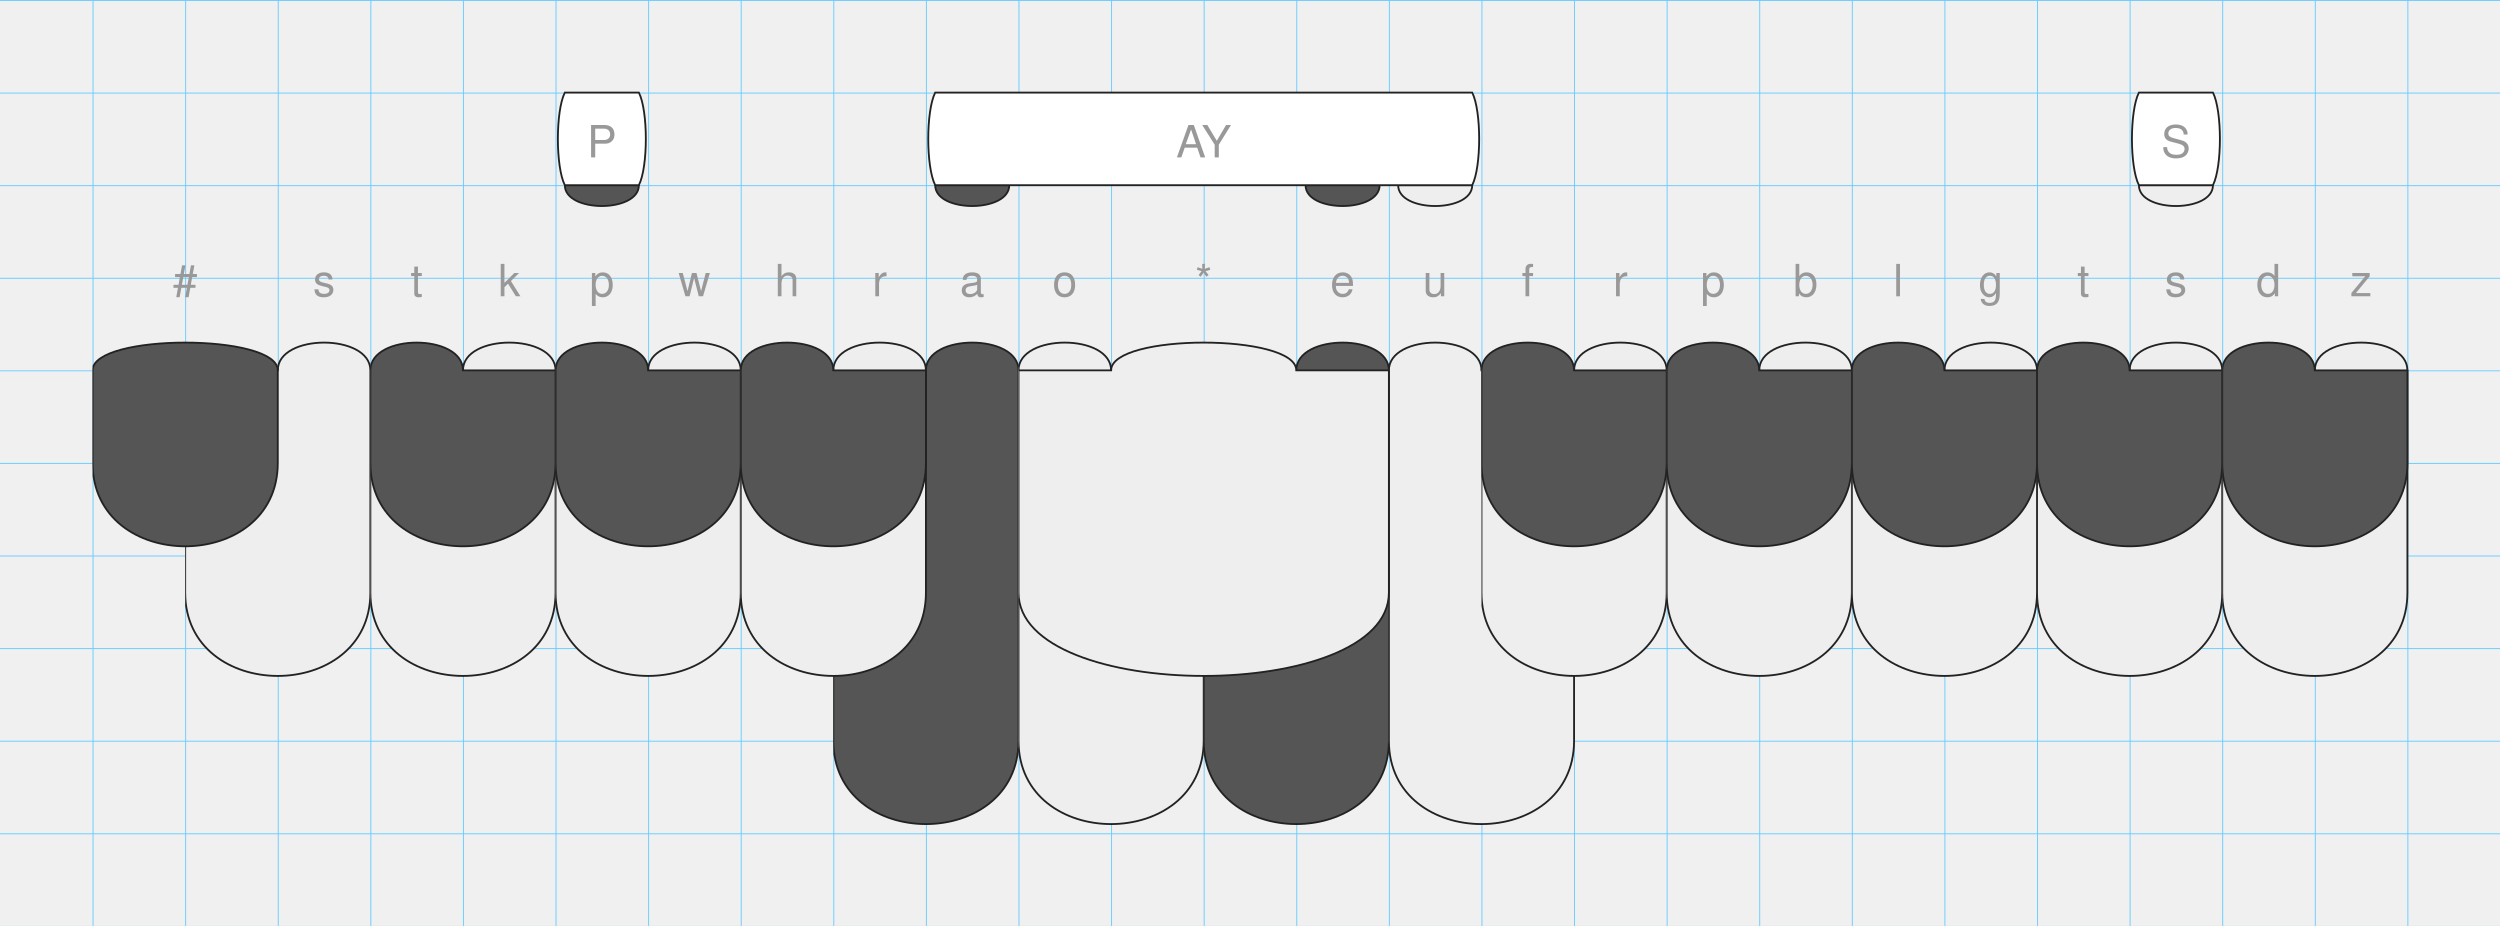
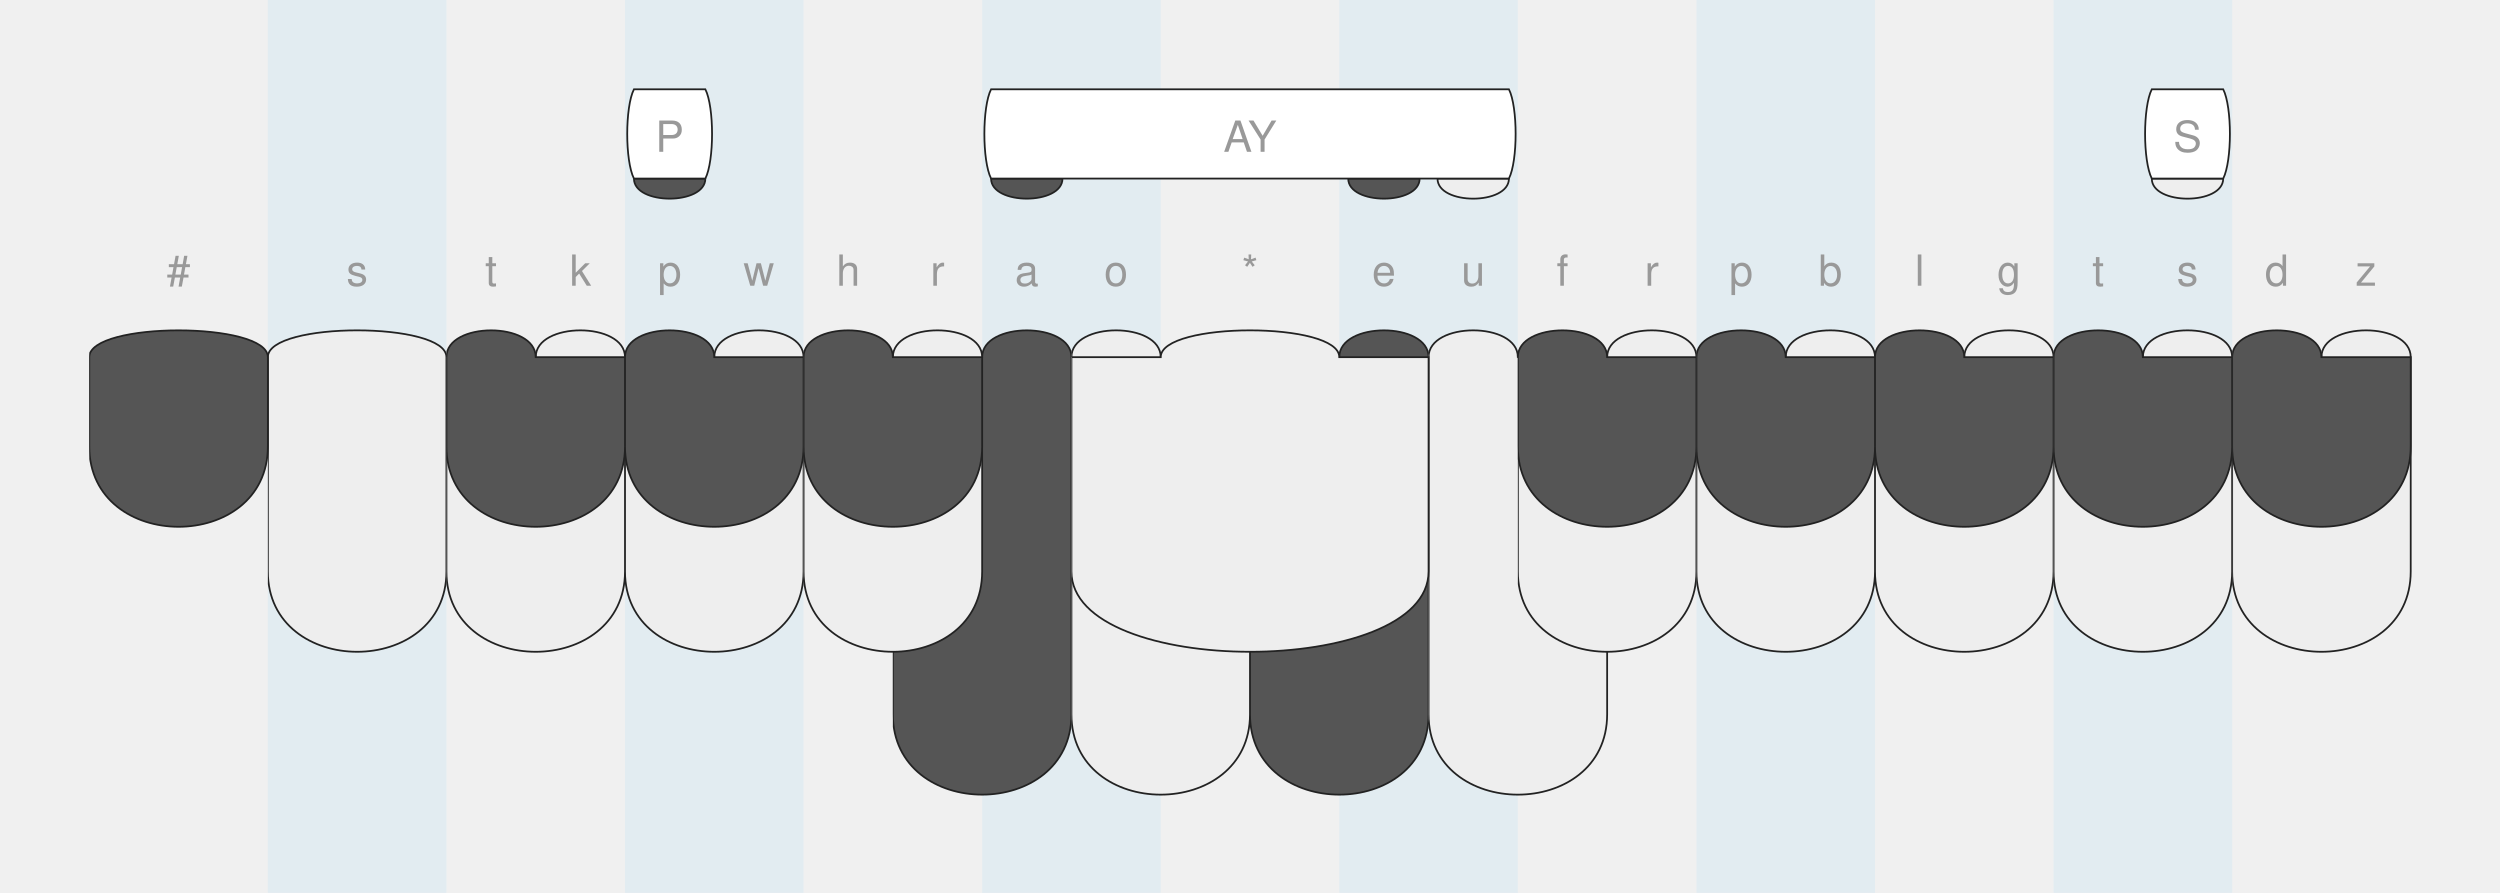
- <svg xmlns="http://www.w3.org/2000/svg" xmlns:xlink="http://www.w3.org/1999/xlink" version="1.1" baseProfile="full" viewBox="0 0 1350 500">
+ <svg xmlns="http://www.w3.org/2000/svg" xmlns:xlink="http://www.w3.org/1999/xlink" version="1.1" baseProfile="full" viewBox="0 0 1400 500">
  <style type="text/css">
    .rule-line {
-   stroke-width: 1;
+   stroke-width: 0;
  stroke: #66CCFF;
+ }
+ 
+ .finger-column {
+   fill: #66CCFF;
+   opacity: 0.1;
}

.stroked {
  stroke-width: 1;
  stroke: #222;
}

.darkFill {
  fill: #555;
}

.lightFill {
  fill: #eee;
}

.whiteFill {
  fill: #fff;
}

.buttonLabel {
  text-anchor: middle;
  text-transform: capitalize;
  font-family: Helvetica, Arial, sans-serif;
  font-size: 24px;
  fill: #999;
}

svg {
  /* border: 1px dotted white; */
}

  </style>
+   <symbol id="finger-column">
+     <rect x="0" y="0" width="100" height="500" />
+   </symbol>
+   <use xlink:href="#finger-column" transform="translate(150)" class="finger-column" />
+   <use xlink:href="#finger-column" transform="translate(350)" class="finger-column" />
+   <use xlink:href="#finger-column" transform="translate(550)" class="finger-column" />
+   <use xlink:href="#finger-column" transform="translate(750)" class="finger-column" />
+   <use xlink:href="#finger-column" transform="translate(950)" class="finger-column" />
+   <use xlink:href="#finger-column" transform="translate(1150)" class="finger-column" />
  <symbol id="vertical-rule">
    <path d="M0 0 V 10000" />
  </symbol>
  <use xlink:href="#vertical-rule" transform="translate(50)" class="rule-line" />
  <use xlink:href="#vertical-rule" transform="translate(100)" class="rule-line" />
  <use xlink:href="#vertical-rule" transform="translate(150)" class="rule-line" />
  <use xlink:href="#vertical-rule" transform="translate(200)" class="rule-line" />
  <use xlink:href="#vertical-rule" transform="translate(250)" class="rule-line" />
  <use xlink:href="#vertical-rule" transform="translate(300)" class="rule-line" />
  <use xlink:href="#vertical-rule" transform="translate(350)" class="rule-line" />
  <use xlink:href="#vertical-rule" transform="translate(400)" class="rule-line" />
  <use xlink:href="#vertical-rule" transform="translate(450)" class="rule-line" />
  <use xlink:href="#vertical-rule" transform="translate(500)" class="rule-line" />
  <use xlink:href="#vertical-rule" transform="translate(550)" class="rule-line" />
  <use xlink:href="#vertical-rule" transform="translate(600)" class="rule-line" />
  <use xlink:href="#vertical-rule" transform="translate(650)" class="rule-line" />
  <use xlink:href="#vertical-rule" transform="translate(700)" class="rule-line" />
  <use xlink:href="#vertical-rule" transform="translate(750)" class="rule-line" />
  <use xlink:href="#vertical-rule" transform="translate(800)" class="rule-line" />
  <use xlink:href="#vertical-rule" transform="translate(850)" class="rule-line" />
  <use xlink:href="#vertical-rule" transform="translate(900)" class="rule-line" />
  <use xlink:href="#vertical-rule" transform="translate(950)" class="rule-line" />
  <use xlink:href="#vertical-rule" transform="translate(1000)" class="rule-line" />
  <use xlink:href="#vertical-rule" transform="translate(1050)" class="rule-line" />
  <use xlink:href="#vertical-rule" transform="translate(1100)" class="rule-line" />
  <use xlink:href="#vertical-rule" transform="translate(1150)" class="rule-line" />
  <use xlink:href="#vertical-rule" transform="translate(1200)" class="rule-line" />
  <use xlink:href="#vertical-rule" transform="translate(1250)" class="rule-line" />
  <use xlink:href="#vertical-rule" transform="translate(1300)" class="rule-line" />
+   <use xlink:href="#vertical-rule" transform="translate(1350)" class="rule-line" />
  <symbol id="horizontal-rule">
    <path d="M0 0 H 10000" />
  </symbol>
  <use xlink:href="#horizontal-rule" transform="translate(0 0)" class="rule-line" />
  <use xlink:href="#horizontal-rule" transform="translate(0 50)" class="rule-line" />
  <use xlink:href="#horizontal-rule" transform="translate(0 100)" class="rule-line" />
  <use xlink:href="#horizontal-rule" transform="translate(0 150)" class="rule-line" />
  <use xlink:href="#horizontal-rule" transform="translate(0 200)" class="rule-line" />
  <use xlink:href="#horizontal-rule" transform="translate(0 250)" class="rule-line" />
  <use xlink:href="#horizontal-rule" transform="translate(0 300)" class="rule-line" />
  <use xlink:href="#horizontal-rule" transform="translate(0 350)" class="rule-line" />
  <use xlink:href="#horizontal-rule" transform="translate(0 400)" class="rule-line" />
  <use xlink:href="#horizontal-rule" transform="translate(0 450)" class="rule-line" />
  <use xlink:href="#horizontal-rule" transform="translate(0 500)" class="rule-line" />
  <symbol id="topRowPath">
    <path d="M 0.0 100 C 0.0 80.0 50.0 80.0 50.0 100 L 100.0 100 L 100.0 150 C 100.0 210.0 0.0 210.0 0.0 150 z" />
  </symbol>
  <symbol id="bottomRowPath">
    <path d="M 0.0 100 L 50.0 100 C 50.0 80.0 100.0 80.0 100.0 100 L 100.0 220 C 100.0 280.0 0.0 280.0 0.0 220 z" />
  </symbol>
+   <symbol id="doubleRowPath">
+     <path d="M 0.0 100 C 0.0 80.0 100.0 80.0 100.0 100 L 100.0 220 C 100.0 280.0 0.0 280.0 0.0 220 z" />
+   </symbol>
  <symbol id="thumbFirstPath">
    <path d="M 0.0 100 L 50.0 100 C 50.0 80.0 100.0 80.0 100.0 100 L 100.0 300 C 100.0 360.0 0.0 360.0 0.0 300 z" />
  </symbol>
  <symbol id="thumbSecondPath">
    <path d="M 0.0 100 C 0.0 80.0 50.0 80.0 50.0 100 L 100.0 100 L 100.0 300 C 100.0 360.0 0.0 360.0 0.0 300 z" />
  </symbol>
  <symbol id="starKeyPath">
    <path d="M 0.0 100 L 50.0 100 C 50.0 80.0 150.0 80.0 150.0 100 L 200.0 100 L 200.0 220 C 200.0 280.0 0.0 280.0 0.0 220 z" />
  </symbol>
  <symbol id="numberKeyPath">
    <path d="M 0.0 100 C 0.0 80.0 100.0 80.0 100.0 100 L 100.0 150 C 100.0 210.0 0.0 210.0 0.0 150 z" />
  </symbol>
  <symbol id="matcher-width-1">
    <path d="M 5.0 100 L 45.0 100 C 45.0 115.0 5.0 115.0 5.0 100 z" />
  </symbol>
  <symbol id="matcher-width-2">
    <path d="M 5.0 100 L 95.0 100 C 95.0 115.0 5.0 115.0 5.0 100 z" />
  </symbol>
  <symbol id="span-width-1">
    <path d="M 5.0 100 L 45.0 100 C 50.0 110 50.0 140 45.0 150 L 5.0 150 C  0 140 0 110 5.0 100 z" />
  </symbol>
  <symbol id="span-width-2">
    <path d="M 5.0 100 L 95.0 100 C 100.0 110 100.0 140 95.0 150 L 5.0 150 C  0 140 0 110 5.0 100 z" />
  </symbol>
  <symbol id="span-width-3">
    <path d="M 5.0 100 L 145.0 100 C 150.0 110 150.0 140 145.0 150 L 5.0 150 C  0 140 0 110 5.0 100 z" />
  </symbol>
  <symbol id="span-width-4">
    <path d="M 5.0 100 L 195.0 100 C 200.0 110 200.0 140 195.0 150 L 5.0 150 C  0 140 0 110 5.0 100 z" />
  </symbol>
  <symbol id="span-width-5">
    <path d="M 5.0 100 L 245.0 100 C 250.0 110 250.0 140 245.0 150 L 5.0 150 C  0 140 0 110 5.0 100 z" />
  </symbol>
  <symbol id="span-width-6">
    <path d="M 5.0 100 L 295.0 100 C 300.0 110 300.0 140 295.0 150 L 5.0 150 C  0 140 0 110 5.0 100 z" />
  </symbol>
  <symbol id="span-width-7">
    <path d="M 5.0 100 L 345.0 100 C 350.0 110 350.0 140 345.0 150 L 5.0 150 C  0 140 0 110 5.0 100 z" />
  </symbol>
  <symbol id="span-width-8">
    <path d="M 5.0 100 L 395.0 100 C 400.0 110 400.0 140 395.0 150 L 5.0 150 C  0 140 0 110 5.0 100 z" />
  </symbol>
  <symbol id="span-width-9">
    <path d="M 5.0 100 L 445.0 100 C 450.0 110 450.0 140 445.0 150 L 5.0 150 C  0 140 0 110 5.0 100 z" />
  </symbol>
  <symbol id="span-width-10">
    <path d="M 5.0 100 L 495.0 100 C 500.0 110 500.0 140 495.0 150 L 5.0 150 C  0 140 0 110 5.0 100 z" />
  </symbol>
  <symbol id="span-width-11">
    <path d="M 5.0 100 L 545.0 100 C 550.0 110 550.0 140 545.0 150 L 5.0 150 C  0 140 0 110 5.0 100 z" />
  </symbol>
  <symbol id="span-width-12">
    <path d="M 5.0 100 L 595.0 100 C 600.0 110 600.0 140 595.0 150 L 5.0 150 C  0 140 0 110 5.0 100 z" />
  </symbol>
  <symbol id="span-width-13">
    <path d="M 5.0 100 L 645.0 100 C 650.0 110 650.0 140 645.0 150 L 5.0 150 C  0 140 0 110 5.0 100 z" />
  </symbol>
  <symbol id="span-width-14">
    <path d="M 5.0 100 L 695.0 100 C 700.0 110 700.0 140 695.0 150 L 5.0 150 C  0 140 0 110 5.0 100 z" />
  </symbol>
  <symbol id="span-width-15">
    <path d="M 5.0 100 L 745.0 100 C 750.0 110 750.0 140 745.0 150 L 5.0 150 C  0 140 0 110 5.0 100 z" />
  </symbol>
  <g transform="translate(100 0)">
-     <use xlink:href="#thumbFirstPath" x="350.0" y="100" class="stroked darkFill" />
-     <use xlink:href="#thumbSecondPath" x="450.0" y="100" class="stroked lightFill" />
-     <use xlink:href="#thumbFirstPath" x="550.0" y="100" class="stroked darkFill" />
-     <use xlink:href="#thumbSecondPath" x="650.0" y="100" class="stroked lightFill" />
-     <use xlink:href="#bottomRowPath" x="0" y="100" class="stroked lightFill" />
-     <use xlink:href="#bottomRowPath" x="100" y="100" class="stroked lightFill" />
-     <use xlink:href="#bottomRowPath" x="200" y="100" class="stroked lightFill" />
-     <use xlink:href="#bottomRowPath" x="300" y="100" class="stroked lightFill" />
-     <use xlink:href="#starKeyPath" x="450.0" y="100" class="stroked lightFill" />
-     <use xlink:href="#bottomRowPath" x="700" y="100" class="stroked lightFill" />
-     <use xlink:href="#bottomRowPath" x="800" y="100" class="stroked lightFill" />
-     <use xlink:href="#bottomRowPath" x="900" y="100" class="stroked lightFill" />
-     <use xlink:href="#bottomRowPath" x="1000" y="100" class="stroked lightFill" />
-     <use xlink:href="#bottomRowPath" x="1100" y="100" class="stroked lightFill" />
+     <use xlink:href="#thumbFirstPath" x="400" y="100" class="stroked darkFill" />
+     <use xlink:href="#thumbSecondPath" x="500" y="100" class="stroked lightFill" />
+     <use xlink:href="#thumbFirstPath" x="600" y="100" class="stroked darkFill" />
+     <use xlink:href="#thumbSecondPath" x="700" y="100" class="stroked lightFill" />
+     <use xlink:href="#doubleRowPath" x="50.0" y="100" class="stroked lightFill" />
+     <use xlink:href="#bottomRowPath" x="150.0" y="100" class="stroked lightFill" />
+     <use xlink:href="#bottomRowPath" x="250.0" y="100" class="stroked lightFill" />
+     <use xlink:href="#bottomRowPath" x="350.0" y="100" class="stroked lightFill" />
+     <use xlink:href="#starKeyPath" x="500" y="100" class="stroked lightFill" />
+     <use xlink:href="#bottomRowPath" x="750.0" y="100" class="stroked lightFill" />
+     <use xlink:href="#bottomRowPath" x="850.0" y="100" class="stroked lightFill" />
+     <use xlink:href="#bottomRowPath" x="950.0" y="100" class="stroked lightFill" />
+     <use xlink:href="#bottomRowPath" x="1050.0" y="100" class="stroked lightFill" />
+     <use xlink:href="#bottomRowPath" x="1150.0" y="100" class="stroked lightFill" />
    <use xlink:href="#numberKeyPath" x="-50.0" y="100" class="stroked darkFill" />
-     <use xlink:href="#topRowPath" x="100" y="100" class="stroked darkFill" />
-     <use xlink:href="#topRowPath" x="200" y="100" class="stroked darkFill" />
-     <use xlink:href="#topRowPath" x="300" y="100" class="stroked darkFill" />
-     <use xlink:href="#topRowPath" x="700" y="100" class="stroked darkFill" />
-     <use xlink:href="#topRowPath" x="800" y="100" class="stroked darkFill" />
-     <use xlink:href="#topRowPath" x="900" y="100" class="stroked darkFill" />
-     <use xlink:href="#topRowPath" x="1000" y="100" class="stroked darkFill" />
-     <use xlink:href="#topRowPath" x="1100" y="100" class="stroked darkFill" />
+     <use xlink:href="#topRowPath" x="150.0" y="100" class="stroked darkFill" />
+     <use xlink:href="#topRowPath" x="250.0" y="100" class="stroked darkFill" />
+     <use xlink:href="#topRowPath" x="350.0" y="100" class="stroked darkFill" />
+     <use xlink:href="#topRowPath" x="750.0" y="100" class="stroked darkFill" />
+     <use xlink:href="#topRowPath" x="850.0" y="100" class="stroked darkFill" />
+     <use xlink:href="#topRowPath" x="950.0" y="100" class="stroked darkFill" />
+     <use xlink:href="#topRowPath" x="1050.0" y="100" class="stroked darkFill" />
+     <use xlink:href="#topRowPath" x="1150.0" y="100" class="stroked darkFill" />
    <text class="buttonLabel" y="160" x="0">
      <tspan>#</tspan>
    </text>
-     <text class="buttonLabel" y="160" x="75">
+     <text class="buttonLabel" y="160" x="100">
      <tspan>s</tspan>
    </text>
-     <text class="buttonLabel" y="160" x="125">
+     <text class="buttonLabel" y="160" x="175">
      <tspan>t</tspan>
    </text>
-     <text class="buttonLabel" y="160" x="175">
+     <text class="buttonLabel" y="160" x="225">
      <tspan>k</tspan>
    </text>
-     <text class="buttonLabel" y="160" x="225">
+     <text class="buttonLabel" y="160" x="275">
      <tspan>p</tspan>
    </text>
-     <text class="buttonLabel" y="160" x="275">
+     <text class="buttonLabel" y="160" x="325">
      <tspan>w</tspan>
    </text>
-     <text class="buttonLabel" y="160" x="325">
+     <text class="buttonLabel" y="160" x="375">
      <tspan>h</tspan>
    </text>
-     <text class="buttonLabel" y="160" x="375">
+     <text class="buttonLabel" y="160" x="425">
      <tspan>r</tspan>
    </text>
-     <text class="buttonLabel" y="160" x="425">
+     <text class="buttonLabel" y="160" x="475">
      <tspan>a</tspan>
    </text>
-     <text class="buttonLabel" y="160" x="475">
+     <text class="buttonLabel" y="160" x="525">
      <tspan>o</tspan>
    </text>
-     <text class="buttonLabel" y="160" x="550">
+     <text class="buttonLabel" y="160" x="600">
      <tspan>*</tspan>
    </text>
-     <text class="buttonLabel" y="160" x="625">
+     <text class="buttonLabel" y="160" x="675">
      <tspan>e</tspan>
    </text>
-     <text class="buttonLabel" y="160" x="675">
+     <text class="buttonLabel" y="160" x="725">
      <tspan>u</tspan>
    </text>
-     <text class="buttonLabel" y="160" x="725">
+     <text class="buttonLabel" y="160" x="775">
      <tspan>f</tspan>
    </text>
-     <text class="buttonLabel" y="160" x="775">
+     <text class="buttonLabel" y="160" x="825">
      <tspan>r</tspan>
    </text>
-     <text class="buttonLabel" y="160" x="825">
+     <text class="buttonLabel" y="160" x="875">
      <tspan>p</tspan>
    </text>
-     <text class="buttonLabel" y="160" x="875">
+     <text class="buttonLabel" y="160" x="925">
      <tspan>b</tspan>
    </text>
-     <text class="buttonLabel" y="160" x="925">
+     <text class="buttonLabel" y="160" x="975">
      <tspan>l</tspan>
    </text>
-     <text class="buttonLabel" y="160" x="975">
+     <text class="buttonLabel" y="160" x="1025">
      <tspan>g</tspan>
    </text>
-     <text class="buttonLabel" y="160" x="1025">
+     <text class="buttonLabel" y="160" x="1075">
      <tspan>t</tspan>
    </text>
-     <text class="buttonLabel" y="160" x="1075">
+     <text class="buttonLabel" y="160" x="1125">
      <tspan>s</tspan>
    </text>
-     <text class="buttonLabel" y="160" x="1125">
+     <text class="buttonLabel" y="160" x="1175">
      <tspan>d</tspan>
    </text>
-     <text class="buttonLabel" y="160" x="1175">
+     <text class="buttonLabel" y="160" x="1225">
      <tspan>z</tspan>
    </text>
    <g class="definition-chord" transform="translate(0 0)">
      <g class="chord-brick">
-         <use xlink:href="#matcher-width-1" x="1050" y="0" class="stroked lightFill" />
-         <use xlink:href="#span-width-1" x="1050" y="-50" class="stroked whiteFill" />
-         <text class="buttonLabel" x="1075.0" y="85">
+         <use xlink:href="#matcher-width-1" x="1100" y="0" class="stroked lightFill" />
+         <use xlink:href="#span-width-1" x="1100" y="-50" class="stroked whiteFill" />
+         <text class="buttonLabel" x="1125.0" y="85">
          <tspan>S</tspan>
        </text>
      </g>
      <g class="chord-brick">
-         <use xlink:href="#matcher-width-1" x="400" y="0" class="stroked darkFill" />
-         <use xlink:href="#matcher-width-1" x="600" y="0" class="stroked darkFill" />
-         <use xlink:href="#matcher-width-1" x="650" y="0" class="stroked lightFill" />
-         <use xlink:href="#span-width-6" x="400" y="-50" class="stroked whiteFill" />
-         <text class="buttonLabel" x="550.0" y="85">
+         <use xlink:href="#matcher-width-1" x="450" y="0" class="stroked darkFill" />
+         <use xlink:href="#matcher-width-1" x="650" y="0" class="stroked darkFill" />
+         <use xlink:href="#matcher-width-1" x="700" y="0" class="stroked lightFill" />
+         <use xlink:href="#span-width-6" x="450" y="-50" class="stroked whiteFill" />
+         <text class="buttonLabel" x="600.0" y="85">
          <tspan>AY</tspan>
        </text>
      </g>
      <g class="chord-brick">
-         <use xlink:href="#matcher-width-1" x="200" y="0" class="stroked darkFill" />
-         <use xlink:href="#span-width-1" x="200" y="-50" class="stroked whiteFill" />
-         <text class="buttonLabel" x="225.0" y="85">
+         <use xlink:href="#matcher-width-1" x="250" y="0" class="stroked darkFill" />
+         <use xlink:href="#span-width-1" x="250" y="-50" class="stroked whiteFill" />
+         <text class="buttonLabel" x="275.0" y="85">
          <tspan>P</tspan>
        </text>
      </g>
    </g>
  </g>
</svg>
